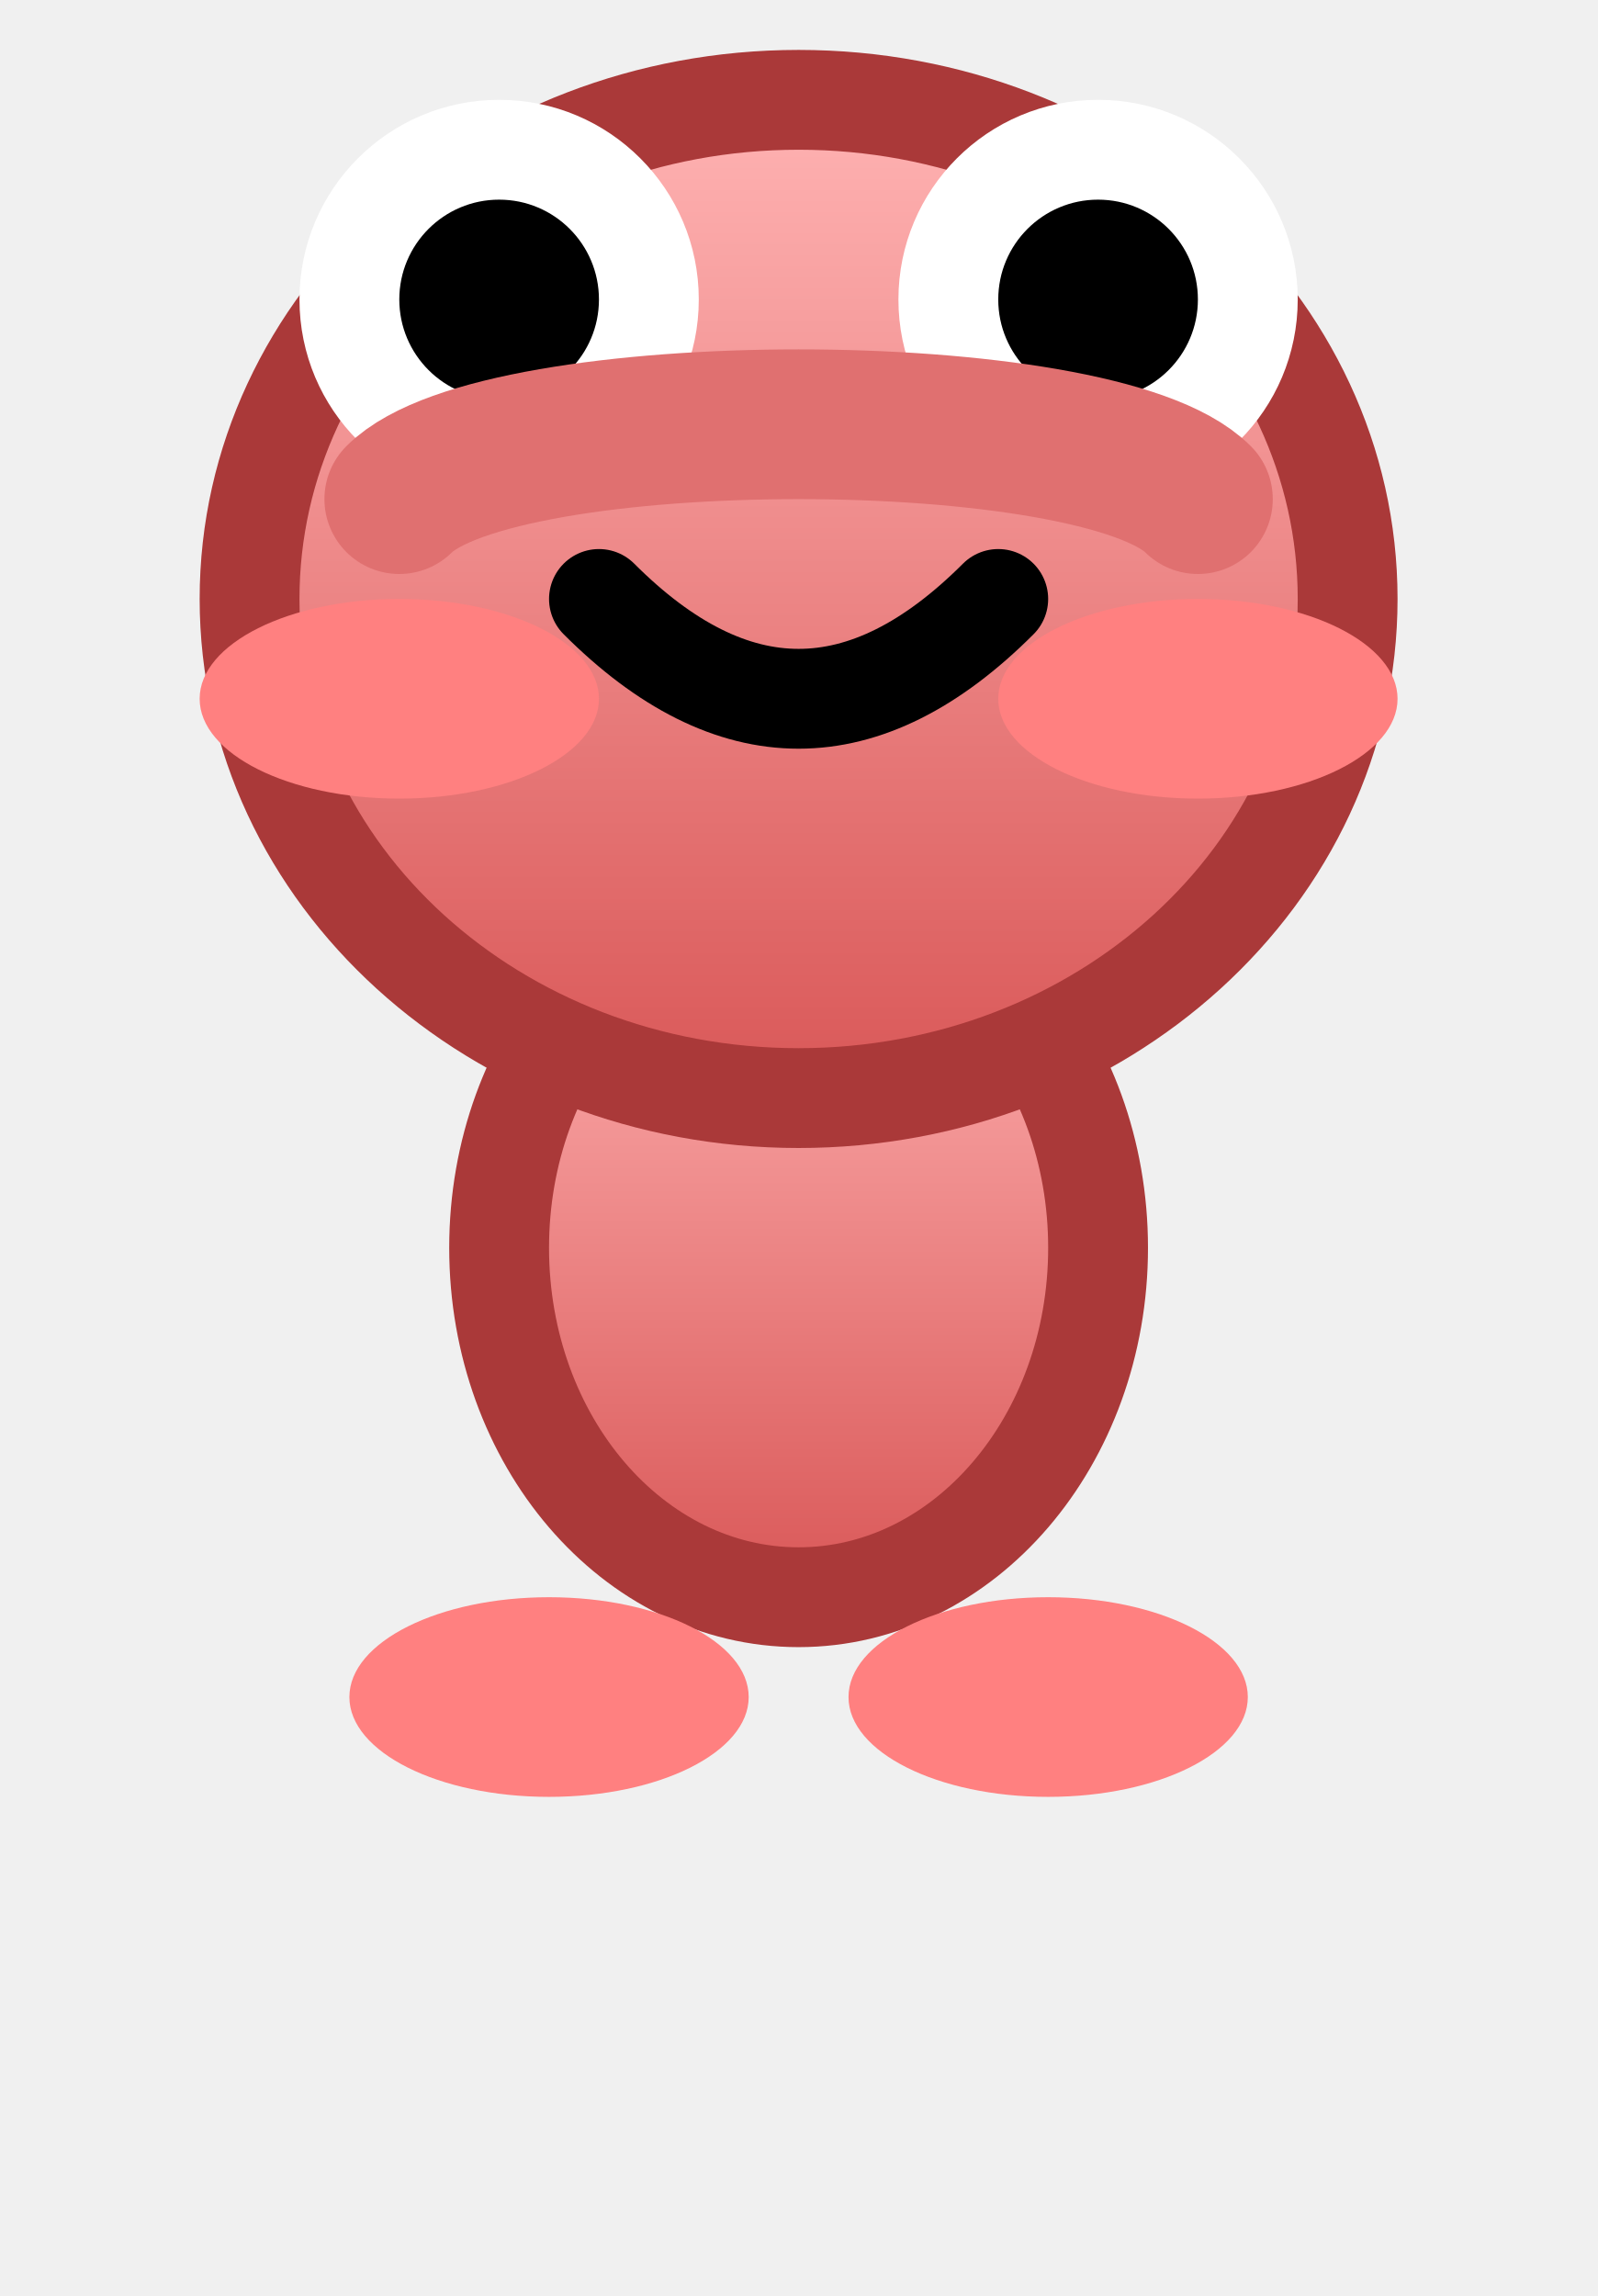
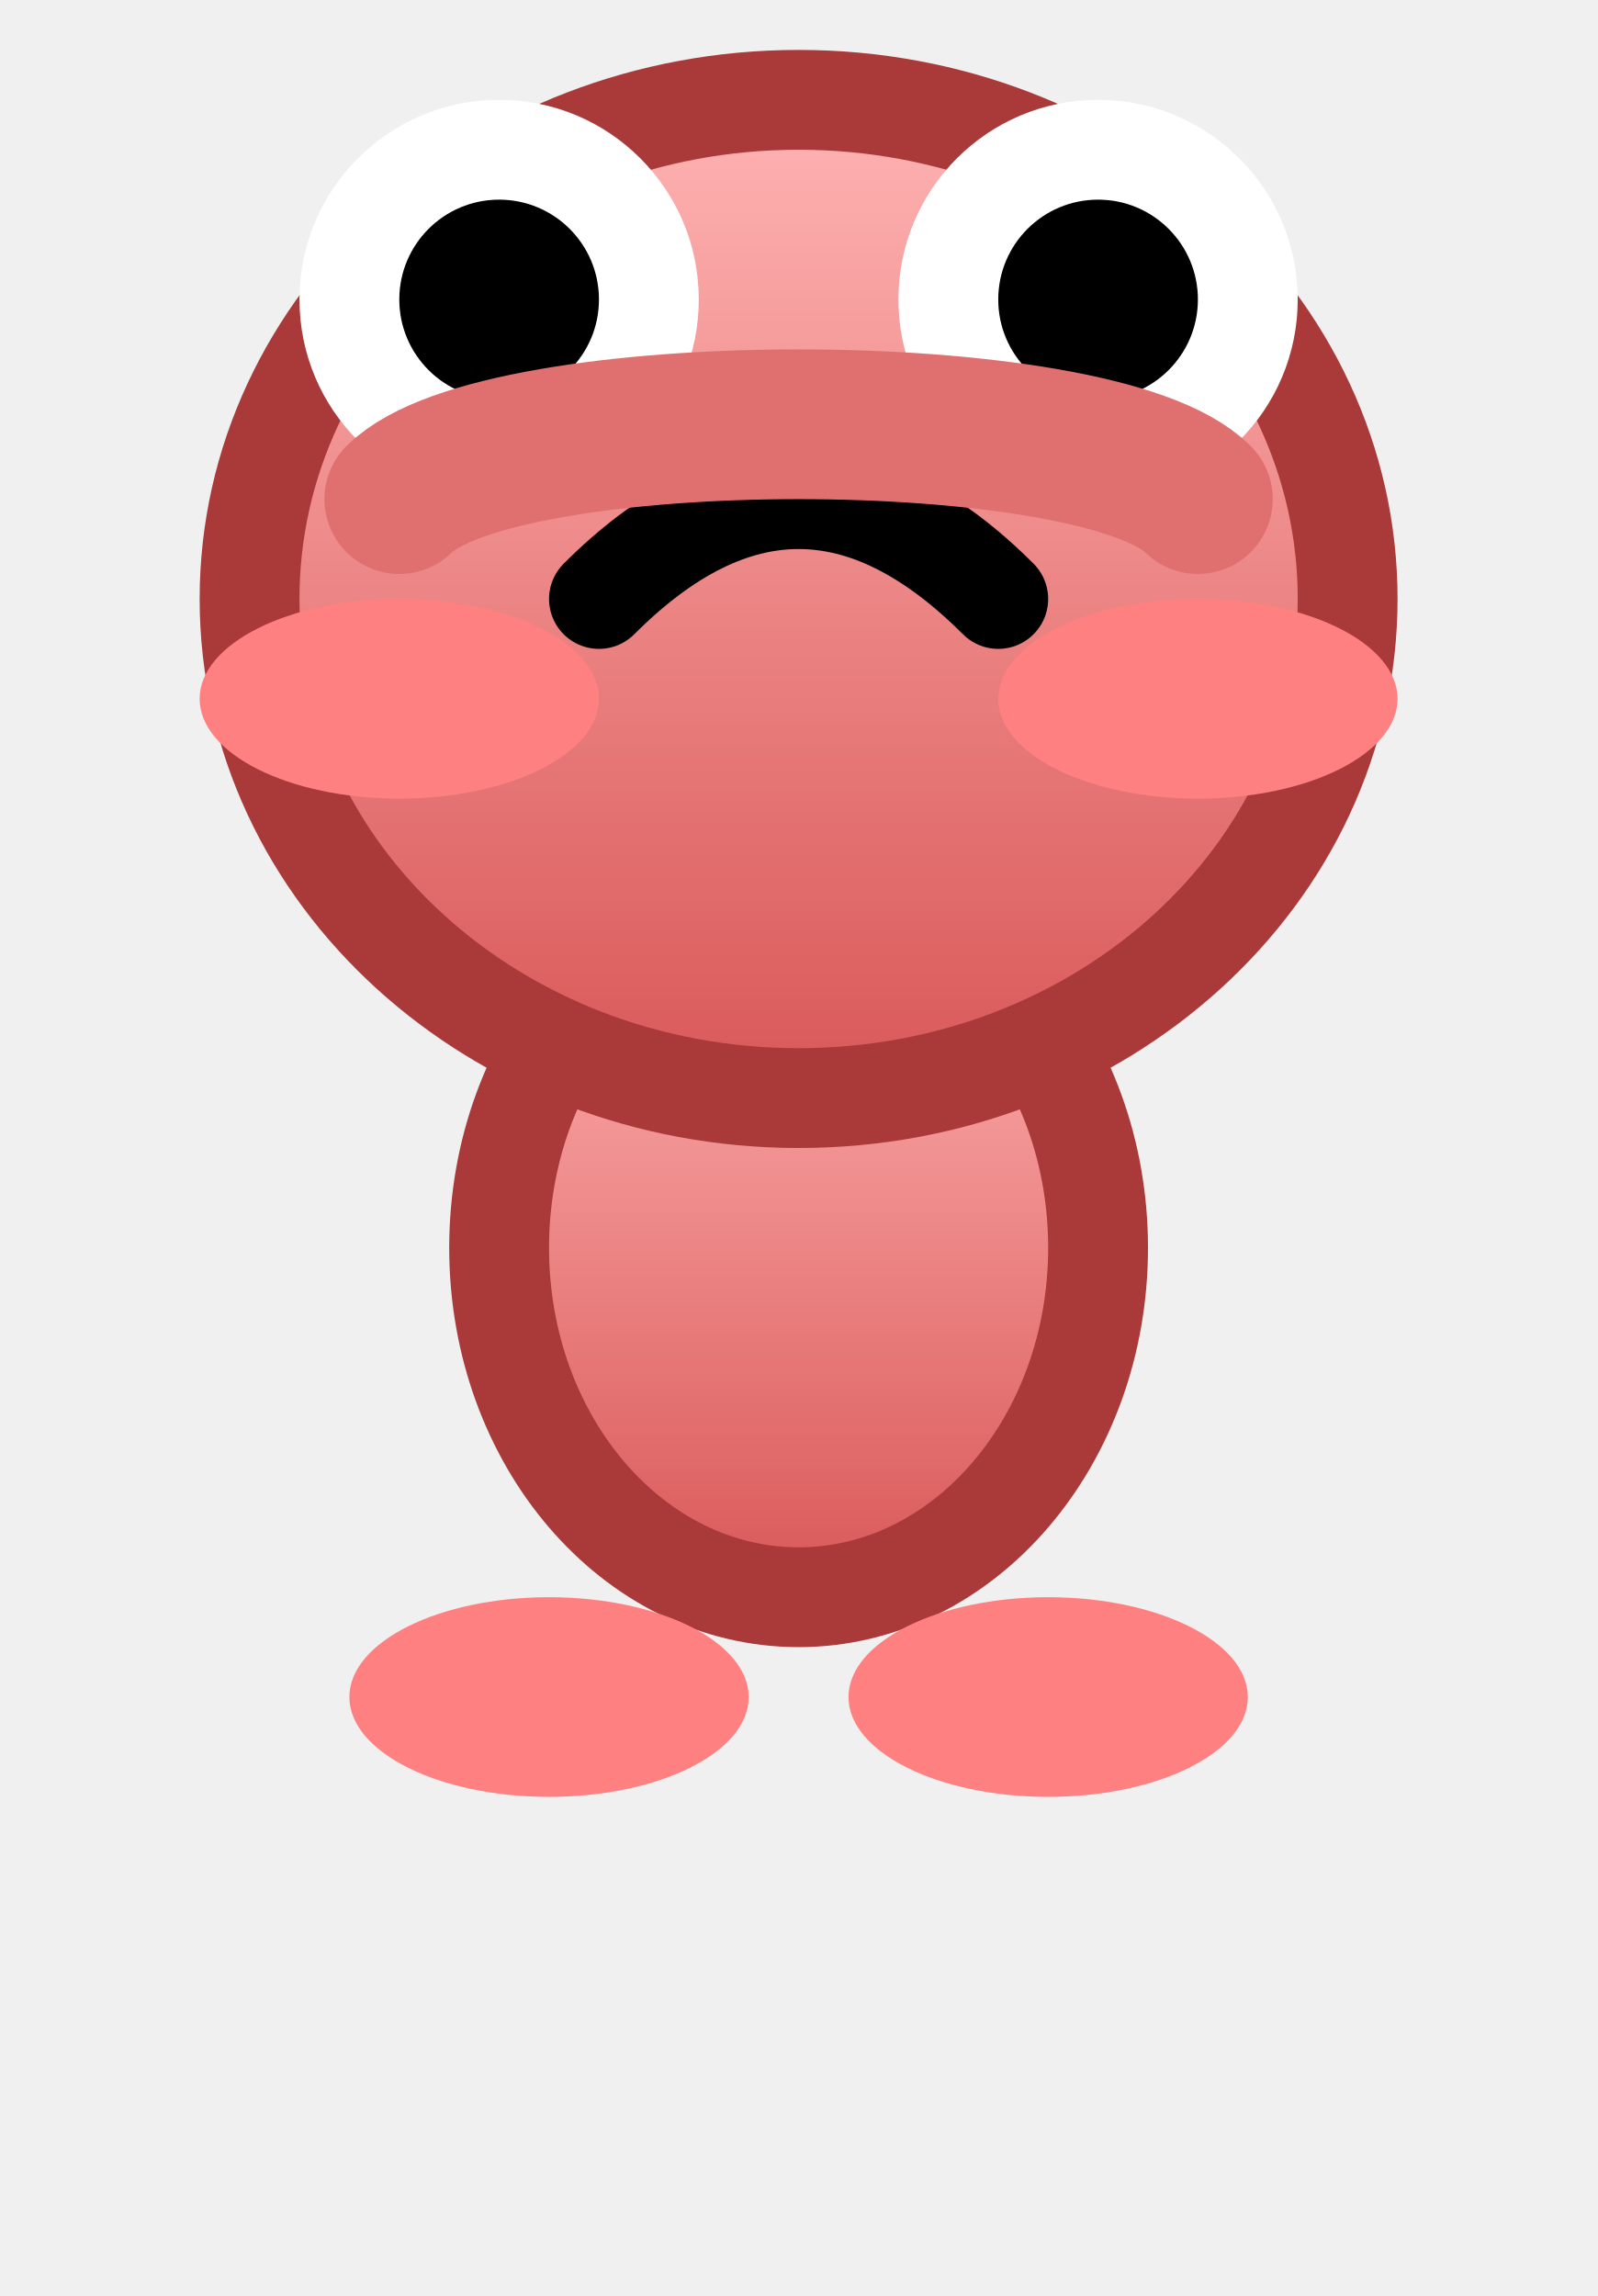
<svg xmlns="http://www.w3.org/2000/svg" width="32" height="46">
  <defs>
    <linearGradient id="frogBody" x1="0" y1="0" x2="0" y2="1">
      <stop offset="0%" stop-color="#ffb3b3" />
      <stop offset="100%" stop-color="#d95757" />
    </linearGradient>
  </defs>
  <ellipse cx="16" cy="25" rx="6" ry="7" fill="url(#frogBody)" stroke="#aa3939" stroke-width="2" />
  <ellipse cx="11" cy="34" rx="4" ry="2" fill="#ff8080" />
  <ellipse cx="21" cy="34" rx="4" ry="2" fill="#ff8080" />
  <ellipse cx="16" cy="12" rx="11" ry="10" fill="url(#frogBody)" stroke="#aa3939" stroke-width="2" />
  <ellipse cx="8" cy="14" rx="4" ry="2" fill="#ff8080" />
  <ellipse cx="24" cy="14" rx="4" ry="2" fill="#ff8080" />
  <circle cx="10" cy="6" r="4" fill="#ffffff" />
  <circle cx="22" cy="6" r="4" fill="#ffffff" />
  <circle cx="10" cy="6" r="2" fill="#000000" />
  <circle cx="22" cy="6" r="2" fill="#000000" />
-   <path d="M12 12 Q16 16 20 12" stroke="#000000" stroke-width="2" fill="none" stroke-linecap="round" />
+   <path d="M12 12 Q16 8 20 12" stroke="#000000" stroke-width="2" fill="none" stroke-linecap="round" />
  <path d="M8 10 C10 8, 22 8, 24 10" stroke="#e07070" stroke-width="3" fill="none" stroke-linecap="round" />
</svg>
